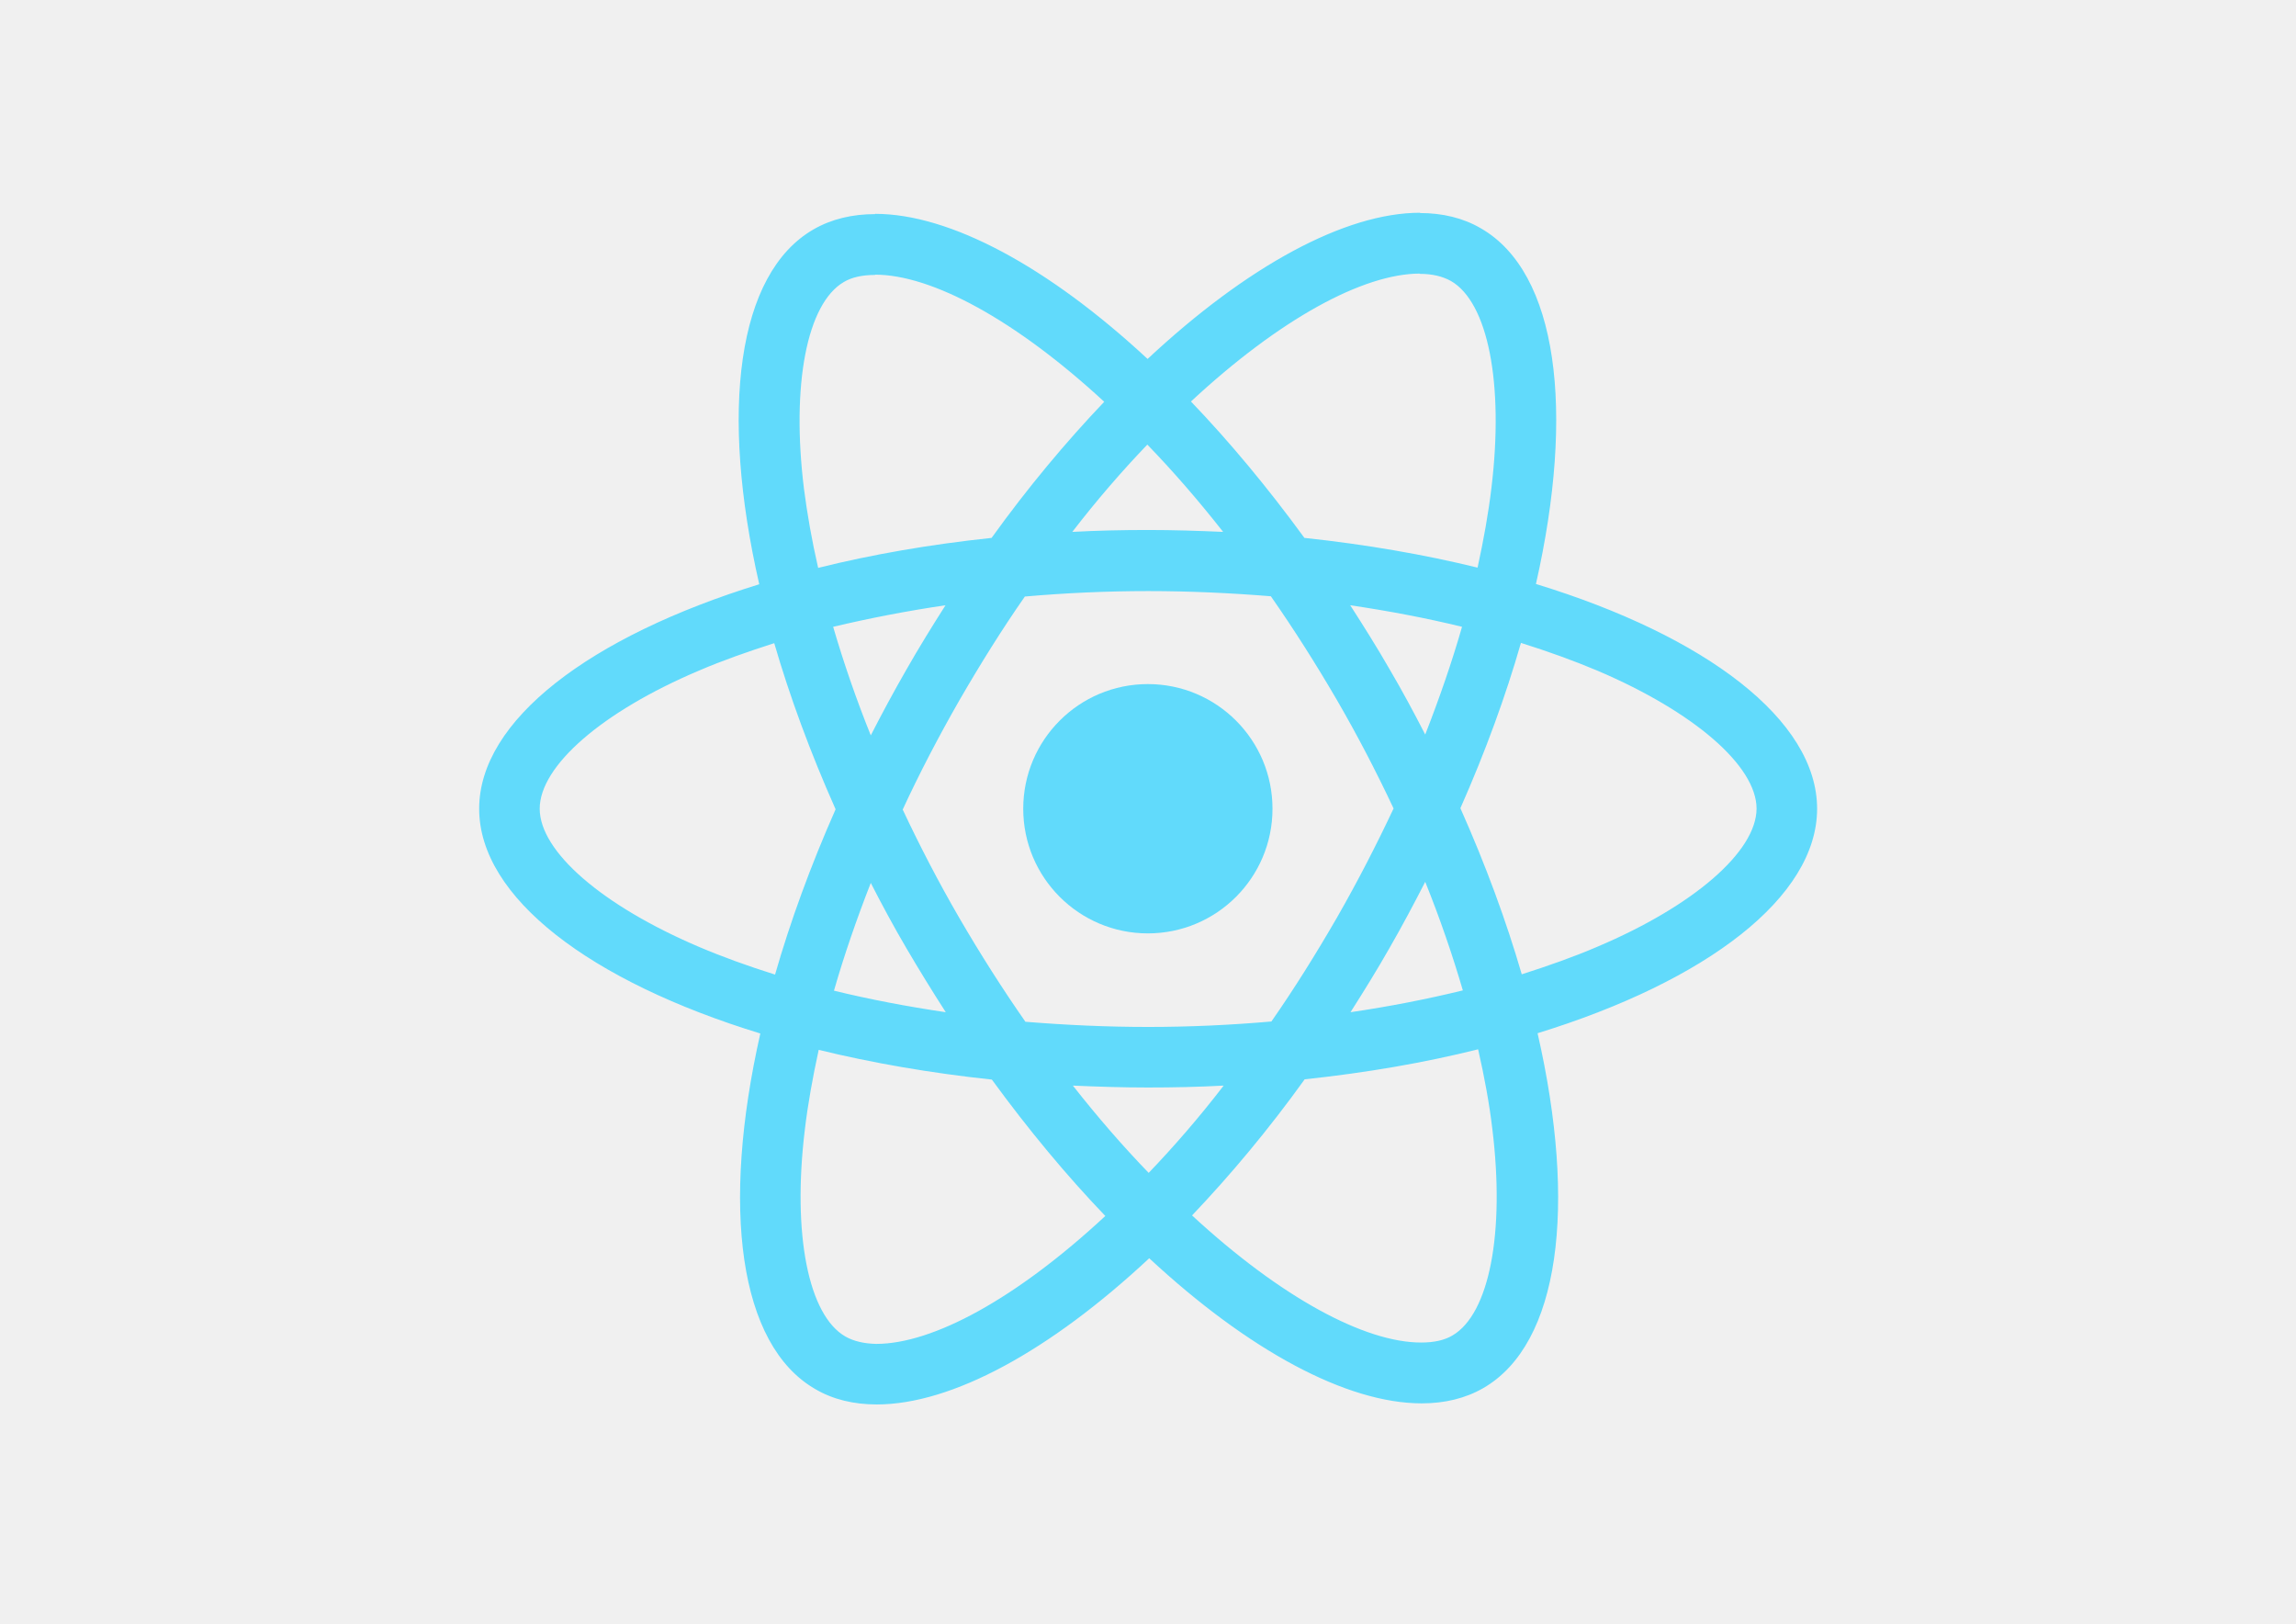
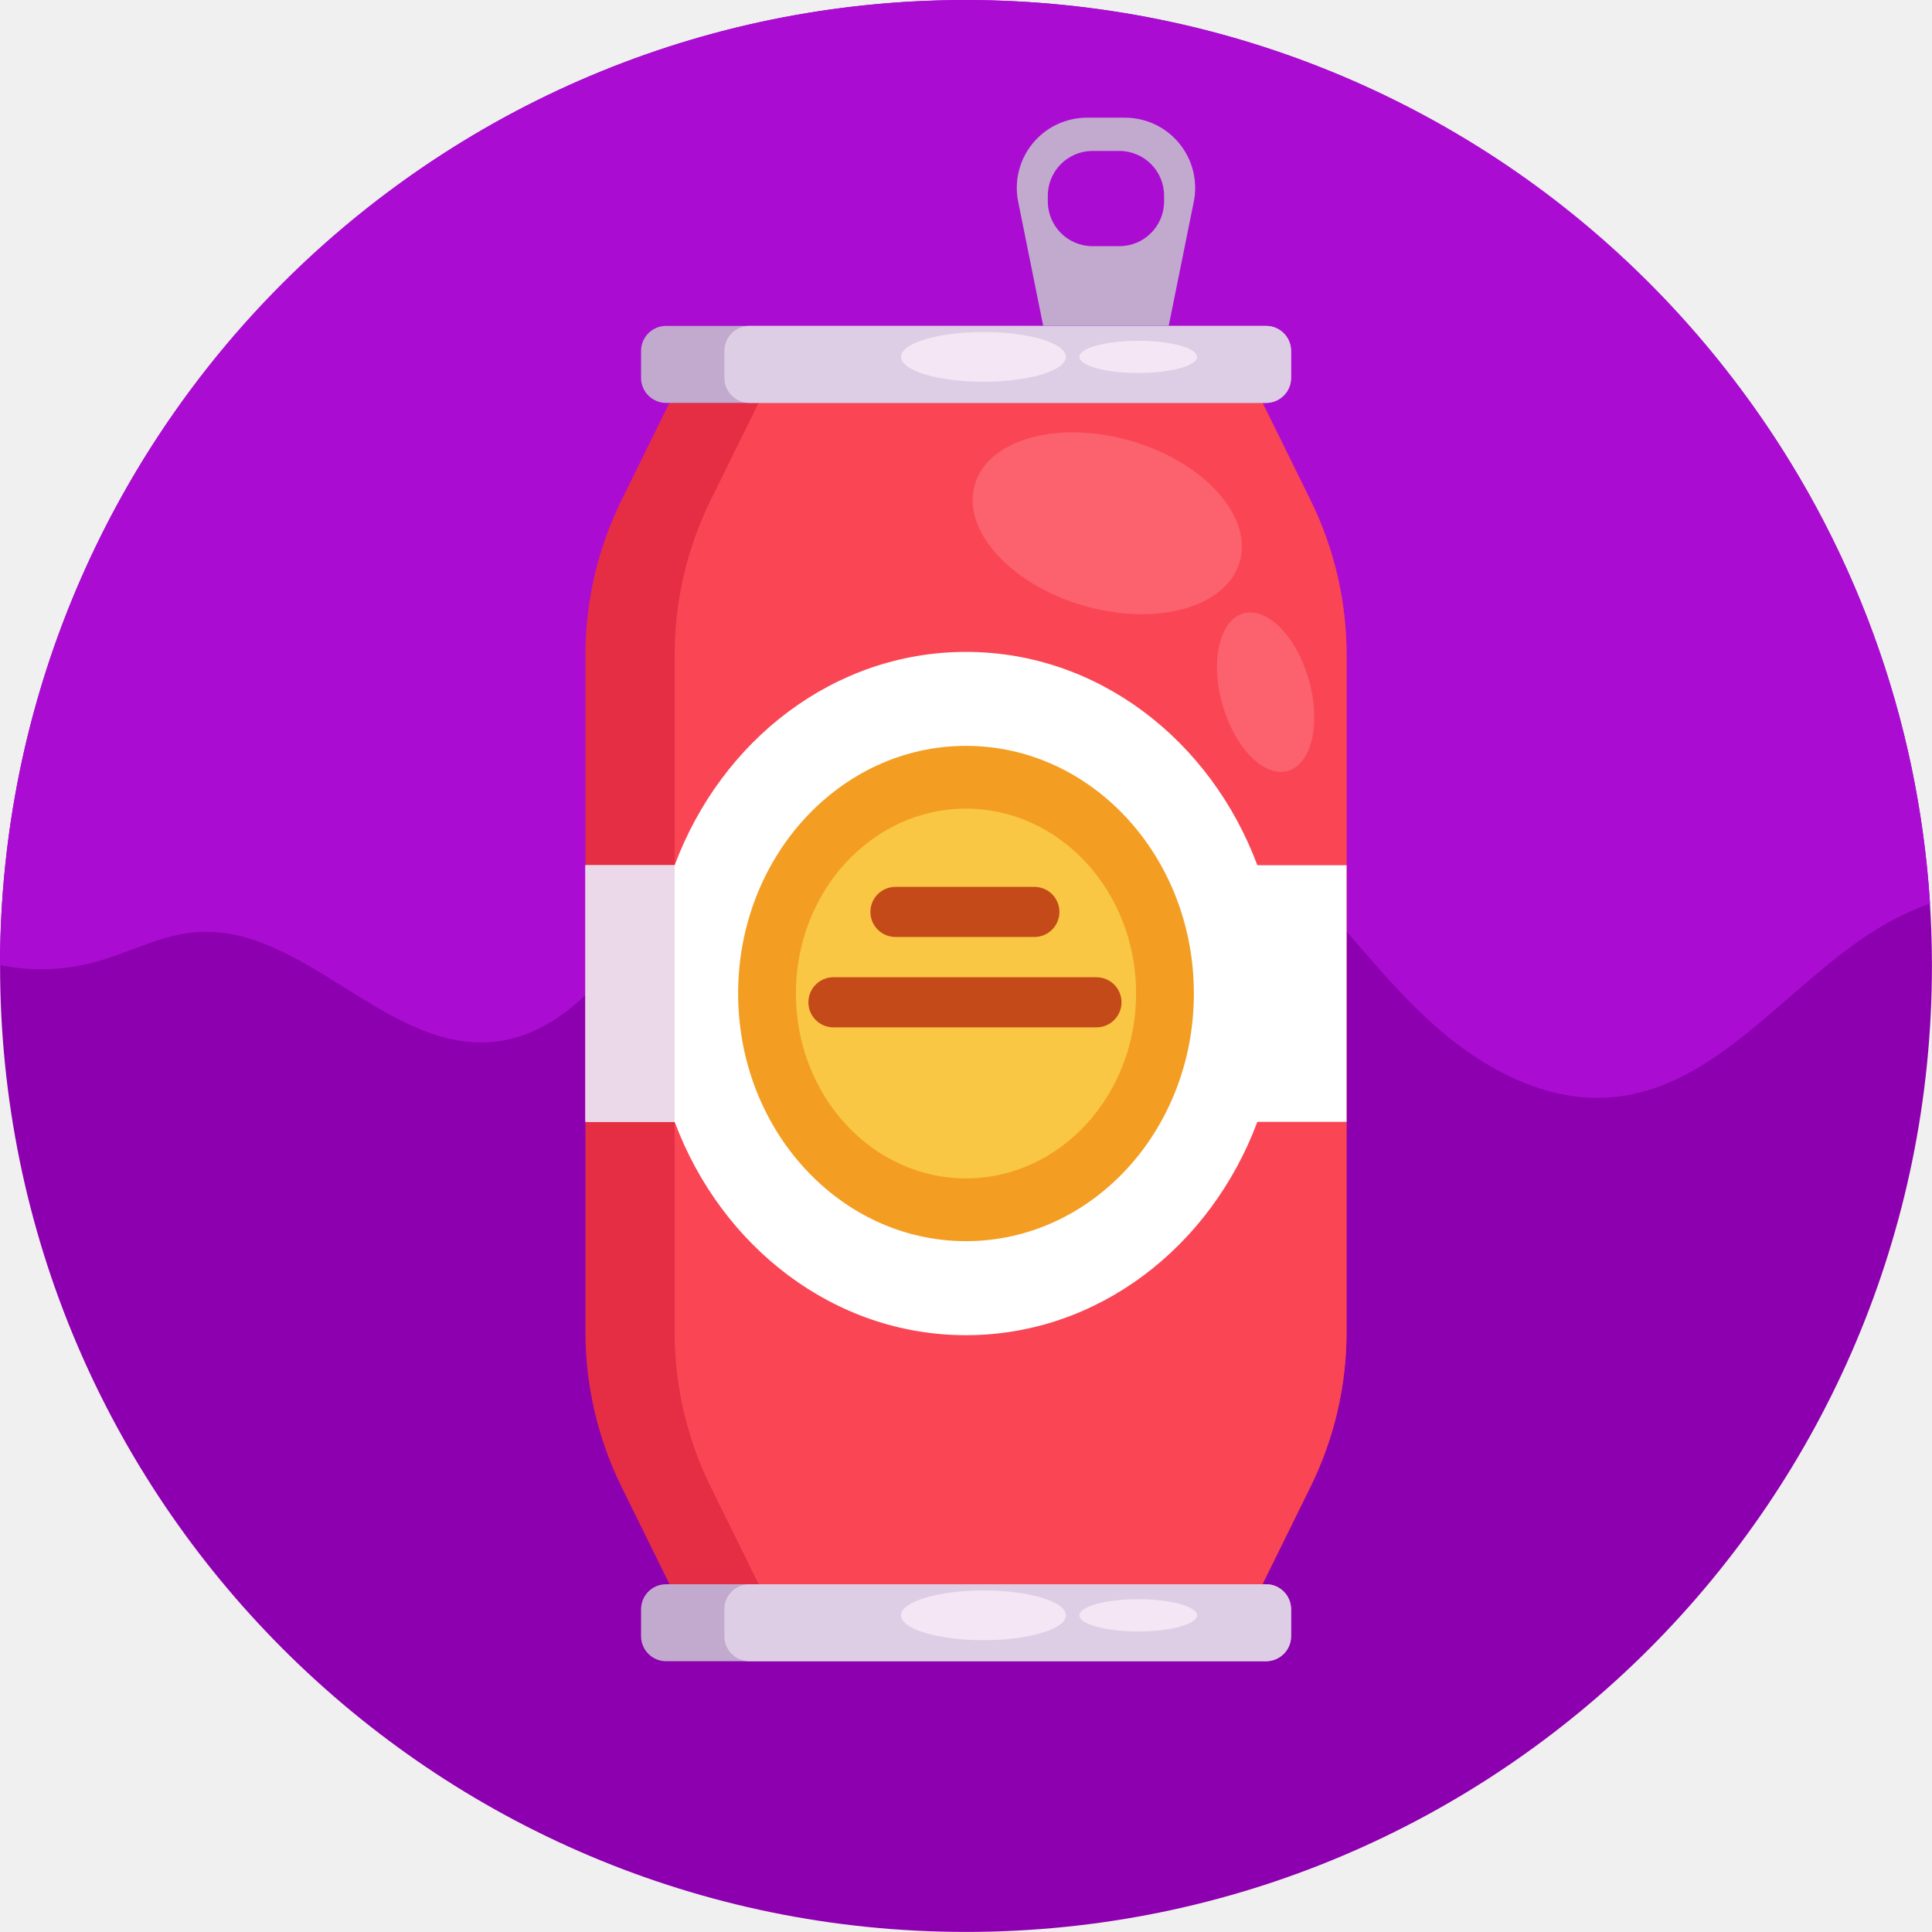
- <svg xmlns="http://www.w3.org/2000/svg" viewBox="0 0 841.9 595.3">
-   <g fill="#61DAFB">
-     <path d="M666.3 296.5c0-32.5-40.7-63.3-103.1-82.4 14.4-63.6 8-114.2-20.2-130.4-6.5-3.8-14.1-5.6-22.4-5.6v22.3c4.6 0 8.3.9 11.4 2.6 13.6 7.8 19.5 37.5 14.9 75.7-1.1 9.4-2.9 19.3-5.1 29.4-19.6-4.8-41-8.5-63.5-10.9-13.5-18.5-27.5-35.3-41.6-50 32.6-30.3 63.2-46.9 84-46.9V78c-27.5 0-63.5 19.6-99.9 53.6-36.4-33.8-72.4-53.2-99.9-53.2v22.3c20.7 0 51.4 16.5 84 46.6-14 14.7-28 31.4-41.3 49.9-22.6 2.4-44 6.1-63.6 11-2.3-10-4-19.7-5.2-29-4.7-38.2 1.1-67.9 14.6-75.8 3-1.8 6.9-2.6 11.5-2.6V78.5c-8.4 0-16 1.8-22.6 5.6-28.1 16.2-34.4 66.7-19.9 130.1-62.2 19.2-102.7 49.9-102.7 82.3 0 32.5 40.7 63.3 103.1 82.4-14.4 63.6-8 114.2 20.2 130.4 6.5 3.8 14.1 5.6 22.5 5.6 27.5 0 63.5-19.6 99.9-53.6 36.4 33.8 72.4 53.2 99.9 53.2 8.4 0 16-1.8 22.6-5.6 28.1-16.2 34.4-66.7 19.9-130.1 62-19.1 102.5-49.9 102.5-82.3zm-130.2-66.7c-3.7 12.9-8.3 26.2-13.5 39.5-4.1-8-8.4-16-13.1-24-4.6-8-9.5-15.8-14.4-23.4 14.2 2.1 27.9 4.7 41 7.9zm-45.8 106.5c-7.8 13.5-15.8 26.3-24.1 38.2-14.9 1.3-30 2-45.2 2-15.1 0-30.2-.7-45-1.9-8.3-11.9-16.4-24.6-24.2-38-7.6-13.1-14.5-26.4-20.8-39.8 6.2-13.4 13.2-26.8 20.7-39.9 7.8-13.5 15.8-26.3 24.1-38.2 14.9-1.3 30-2 45.2-2 15.1 0 30.2.7 45 1.9 8.3 11.9 16.4 24.6 24.2 38 7.6 13.1 14.5 26.4 20.8 39.8-6.3 13.4-13.2 26.8-20.7 39.9zm32.3-13c5.4 13.4 10 26.8 13.8 39.8-13.1 3.2-26.9 5.9-41.2 8 4.9-7.7 9.8-15.6 14.4-23.7 4.6-8 8.9-16.1 13-24.1zM421.2 430c-9.3-9.6-18.6-20.3-27.8-32 9 .4 18.2.7 27.5.7 9.4 0 18.7-.2 27.8-.7-9 11.7-18.3 22.4-27.5 32zm-74.4-58.9c-14.2-2.1-27.9-4.7-41-7.9 3.7-12.9 8.3-26.2 13.5-39.5 4.1 8 8.4 16 13.1 24 4.7 8 9.5 15.8 14.4 23.4zM420.7 163c9.3 9.6 18.6 20.3 27.8 32-9-.4-18.2-.7-27.5-.7-9.4 0-18.7.2-27.8.7 9-11.7 18.3-22.4 27.5-32zm-74 58.9c-4.9 7.7-9.8 15.6-14.4 23.7-4.6 8-8.9 16-13 24-5.4-13.4-10-26.8-13.8-39.8 13.1-3.1 26.9-5.8 41.2-7.9zm-90.5 125.2c-35.4-15.1-58.3-34.9-58.3-50.6 0-15.7 22.9-35.6 58.3-50.6 8.6-3.7 18-7 27.7-10.1 5.7 19.6 13.2 40 22.5 60.9-9.2 20.8-16.6 41.1-22.2 60.6-9.9-3.1-19.3-6.5-28-10.2zM310 490c-13.6-7.8-19.5-37.5-14.9-75.7 1.1-9.4 2.9-19.3 5.1-29.4 19.6 4.8 41 8.5 63.5 10.9 13.5 18.5 27.5 35.3 41.6 50-32.6 30.3-63.2 46.9-84 46.9-4.5-.1-8.3-1-11.3-2.7zm237.2-76.2c4.7 38.2-1.1 67.9-14.6 75.8-3 1.8-6.9 2.6-11.5 2.6-20.7 0-51.4-16.5-84-46.6 14-14.7 28-31.4 41.3-49.9 22.6-2.4 44-6.1 63.6-11 2.3 10.1 4.1 19.8 5.2 29.1zm38.5-66.7c-8.6 3.7-18 7-27.7 10.1-5.7-19.6-13.2-40-22.5-60.9 9.2-20.8 16.6-41.1 22.2-60.6 9.9 3.1 19.3 6.5 28.1 10.2 35.4 15.1 58.3 34.9 58.3 50.6-.1 15.7-23 35.6-58.4 50.6zM320.8 78.4z" />
-     <circle cx="420.9" cy="296.5" r="45.7" />
-     <path d="M520.5 78.1z" />
-   </g>
+ <svg xmlns="http://www.w3.org/2000/svg" id="Icons" viewBox="0 0 512 512">
+   <defs>
+     <style>.cls-3{fill:#c2aacf}.cls-4{fill:#decee5}.cls-5{fill:#f4e6f4}.cls-8{fill:#fb626e}.cls-13{fill:#c44a1a}</style>
+   </defs>
+   <circle cx="256" cy="256" r="255.98" style="fill:#8d00af" />
+   <path d="M0 255.76A255.63 255.63 0 0 1 103.44 50.44c113.54-84.25 273.87-60.52 358.12 53a254.76 254.76 0 0 1 49.93 136 76.89 76.89 0 0 0-14.24 6.88c-23.84 14.74-42 41.9-69.91 44.44-19.15 1.75-37.29-9.24-51.1-22.62s-24.87-29.51-39.4-42.12a112.53 112.53 0 0 0-157.7 10c-14.17 15.89-26.53 37.44-47.68 40-28.75 3.44-51.22-31.63-80-28.95-9.3.87-17.72 5.66-26.73 8a54.5 54.5 0 0 1-24.73.69z" style="fill:#aa0dd1" />
+   <path class="cls-3" d="M342.15 426.47v7.14a6.63 6.63 0 0 1-6.63 6.63h-159a6.63 6.63 0 0 1-6.63-6.63v-7.14a6.63 6.63 0 0 1 6.63-6.63h159a6.63 6.63 0 0 1 6.63 6.63z" />
+   <path class="cls-4" d="M342.15 426.47v7.14a6.63 6.63 0 0 1-6.63 6.63H198.6a6.63 6.63 0 0 1-6.63-6.63v-7.14a6.63 6.63 0 0 1 6.63-6.63h136.92a6.63 6.63 0 0 1 6.63 6.63z" />
+   <ellipse class="cls-5" cx="260.63" cy="428.08" rx="21.85" ry="6.59" />
+   <ellipse class="cls-5" cx="301.64" cy="428.08" rx="15.59" ry="4.27" />
+   <path d="M356.85 173.56V353a92.67 92.67 0 0 1-9.58 41.06l-12.69 25.76H177.42l-12.69-25.76a92.67 92.67 0 0 1-9.58-41.06V173.56a92.67 92.67 0 0 1 9.58-41.06l12.69-25.76h157.16l12.69 25.76a92.67 92.67 0 0 1 9.58 41.06z" style="fill:#e52e44" />
+   <path d="M356.85 173.56V353a92.67 92.67 0 0 1-9.58 41.06l-12.69 25.76H201.07l-12.71-25.76a92.94 92.94 0 0 1-9.57-41.06V173.56a92.94 92.94 0 0 1 9.57-41.06l12.71-25.76h133.51l12.69 25.76a92.67 92.67 0 0 1 9.58 41.06z" style="fill:#fa4654" />
+   <ellipse class="cls-8" cx="293.42" cy="138.67" rx="22.71" ry="36.56" transform="rotate(-73.74 293.427 138.665)" />
+   <ellipse class="cls-8" cx="335.41" cy="183.41" rx="11.9" ry="21.68" transform="rotate(-15.76 335.499 183.434)" />
+   <path d="M356.85 229.3h-23.64c-12.37-33.15-42.27-56.54-77.21-56.54s-64.84 23.39-77.21 56.54h-23.64v68h23.64c12.37 33.15 42.27 56.54 77.21 56.54s64.84-23.39 77.21-56.54h23.64z" style="fill:#fff" />
+   <path style="fill:#ebd9ea" d="M155.15 229.3h23.64v67.98h-23.64z" />
+   <ellipse cx="256" cy="263.29" rx="60.39" ry="65.63" style="fill:#f39e22" />
+   <ellipse cx="256" cy="263.29" rx="45.08" ry="48.99" style="fill:#f9c744" />
+   <rect class="cls-13" x="230.67" y="235.03" width="50.09" height="13.28" rx="6.64" />
+   <rect class="cls-13" x="214.23" y="258.98" width="82.98" height="13.28" rx="6.64" />
+   <path class="cls-3" d="M342.15 93v7.14a6.63 6.63 0 0 1-6.63 6.63h-159a6.63 6.63 0 0 1-6.63-6.63V93a6.63 6.63 0 0 1 6.63-6.63h159a6.63 6.63 0 0 1 6.63 6.63z" />
+   <path class="cls-4" d="M342.15 93v7.14a6.63 6.63 0 0 1-6.63 6.63H198.6a6.63 6.63 0 0 1-6.63-6.63V93a6.63 6.63 0 0 1 6.63-6.63h136.92a6.63 6.63 0 0 1 6.63 6.63z" />
+   <ellipse class="cls-5" cx="260.63" cy="94.58" rx="21.85" ry="6.59" />
+   <ellipse class="cls-5" cx="301.64" cy="94.58" rx="15.59" ry="4.27" />
+   <path class="cls-3" d="M298.13 31.19h-10.07a18.6 18.6 0 0 0-18.23 22.28l6.63 32.87h33.26l6.64-32.87a18.6 18.6 0 0 0-18.23-22.28zm10.37 22.19a11.86 11.86 0 0 1-11.85 11.86h-7.11a11.86 11.86 0 0 1-11.86-11.86v-1.54A11.86 11.86 0 0 1 289.54 40h7.11a11.86 11.86 0 0 1 11.85 11.84z" />
</svg>
